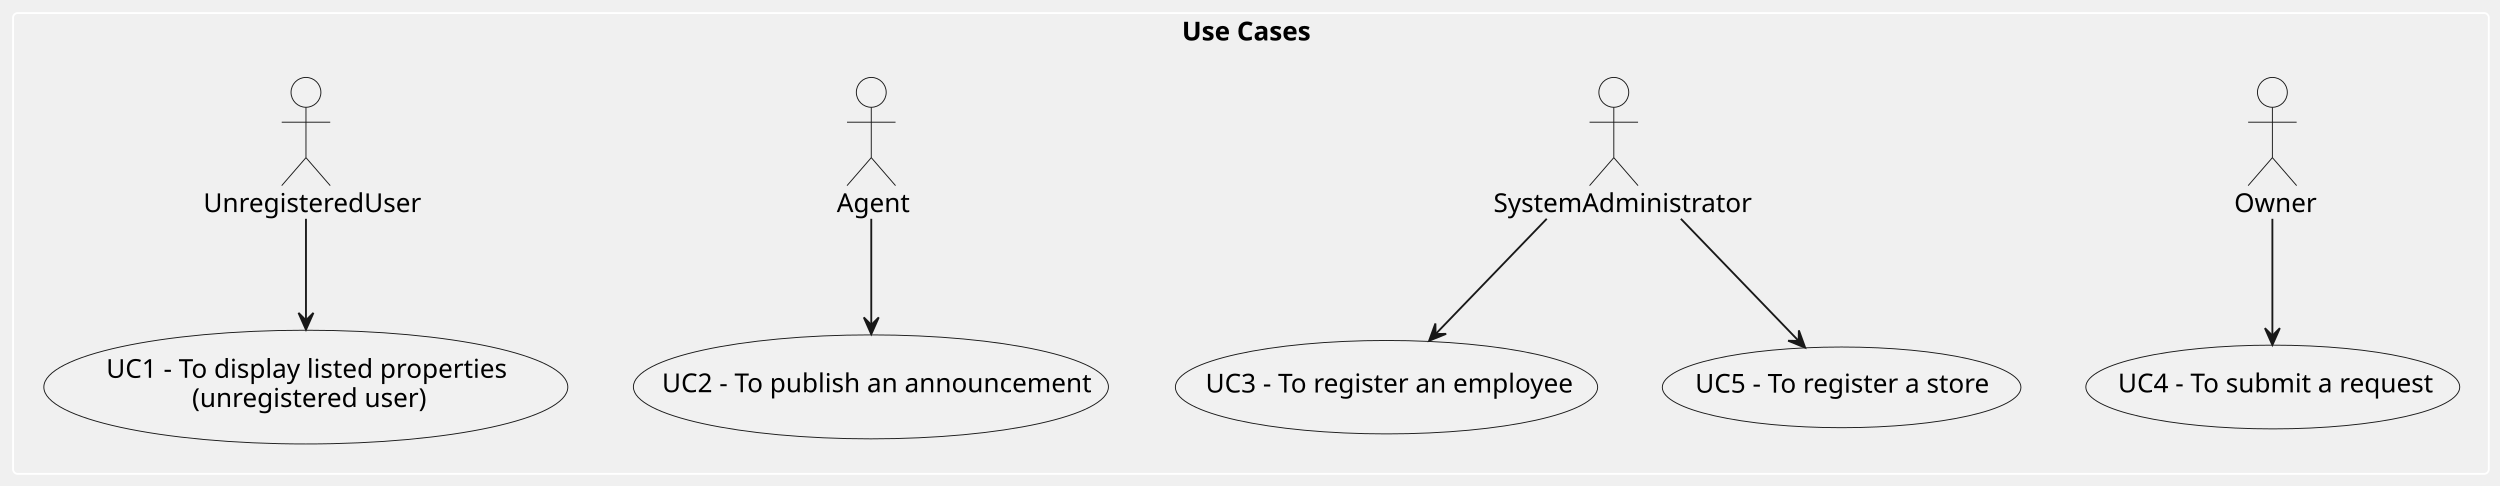
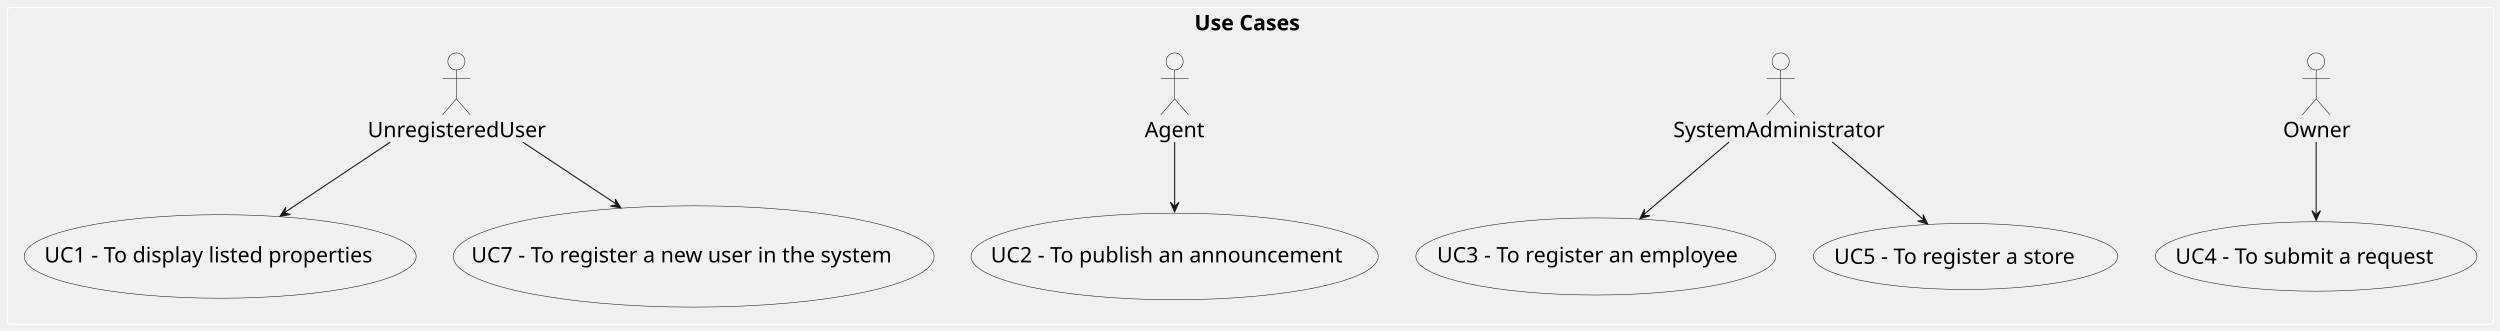
- <svg xmlns="http://www.w3.org/2000/svg" contentStyleType="text/css" height="260px" preserveAspectRatio="none" style="width:1340px;height:260px;background:#FFFFFF;" version="1.1" viewBox="0 0 1340 260" width="1340px" zoomAndPan="magnify">
+ <svg xmlns="http://www.w3.org/2000/svg" contentStyleType="text/css" height="309px" preserveAspectRatio="none" style="width:2339px;height:309px;background:#FFFFFF;" version="1.1" viewBox="0 0 2339 309" width="2339px" zoomAndPan="magnify">
  <defs />
  <g>
    <g id="cluster_usecases">
-       <rect fill="none" height="247" rx="2.5" ry="2.5" style="stroke:#FFFFFF;stroke-width:1.0;" width="1327" x="7" y="7" />
-       <text fill="#000000" font-family="sans-serif" font-size="14" font-weight="bold" lengthAdjust="spacing" textLength="74" x="633.5" y="21.674">Use Cases</text>
+       <rect fill="none" height="296.34" rx="2.5" ry="2.5" style="stroke:#FFFFFF;stroke-width:1.0;" width="2326" x="7" y="7" />
+       <text fill="#000000" font-family="sans-serif" font-size="20" font-weight="bold" lengthAdjust="spacing" textLength="105" x="1117.5" y="28.336">Use Cases</text>
    </g>
    <g id="elem_UC4">
-       <ellipse cx="1218.211" cy="207.442" fill="#F1F1F1" rx="100.211" ry="22.442" style="stroke:#181818;stroke-width:0.5;" />
-       <text fill="#000000" font-family="sans-serif" font-size="14" lengthAdjust="spacing" textLength="166" x="1135.211" y="210.296">UC4 - To submit a request</text>
+       <ellipse cx="2167.001" cy="239.948" fill="#F1F1F1" rx="150.441" ry="32.488" style="stroke:#181818;stroke-width:0.5;" />
+       <text fill="#000000" font-family="sans-serif" font-size="20" lengthAdjust="spacing" textLength="258" x="2035.286" y="246.751">UC4 - To submit a request</text>
    </g>
    <g id="elem_Owner">
-       <ellipse cx="1218" cy="49.5" fill="#F1F1F1" rx="8" ry="8" style="stroke:#181818;stroke-width:0.5;" />
-       <path d="M1218,57.5 L1218,84.5 M1205,65.5 L1231,65.5 M1218,84.5 L1205,99.5 M1218,84.5 L1231,99.5 " fill="none" style="stroke:#181818;stroke-width:0.5;" />
-       <text fill="#000000" font-family="sans-serif" font-size="14" lengthAdjust="spacing" textLength="41" x="1197.5" y="113.674">Owner</text>
+       <ellipse cx="2167" cy="57.5" fill="#F1F1F1" rx="8" ry="8" style="stroke:#181818;stroke-width:0.5;" />
+       <path d="M2167,65.5 L2167,92.5 M2154,73.5 L2180,73.5 M2167,92.5 L2154,107.5 M2167,92.5 L2180,107.5 " fill="none" style="stroke:#181818;stroke-width:0.5;" />
+       <text fill="#000000" font-family="sans-serif" font-size="20" lengthAdjust="spacing" textLength="62" x="2136" y="128.336">Owner</text>
    </g>
    <g id="elem_UC3">
-       <ellipse cx="743.172" cy="207.535" fill="#F1F1F1" rx="113.172" ry="25.035" style="stroke:#181818;stroke-width:0.5;" />
-       <text fill="#000000" font-family="sans-serif" font-size="14" lengthAdjust="spacing" textLength="194" x="646.172" y="210.388">UC3 - To register an employee</text>
+       <ellipse cx="1493.002" cy="239.948" fill="#F1F1F1" rx="168.342" ry="36.068" style="stroke:#181818;stroke-width:0.5;" />
+       <text fill="#000000" font-family="sans-serif" font-size="20" lengthAdjust="spacing" textLength="297" x="1344.502" y="245.507">UC3 - To register an employee</text>
    </g>
    <g id="elem_SystemAdministrator">
-       <ellipse cx="865" cy="49.5" fill="#F1F1F1" rx="8" ry="8" style="stroke:#181818;stroke-width:0.5;" />
-       <path d="M865,57.5 L865,84.5 M852,65.5 L878,65.5 M865,84.5 L852,99.5 M865,84.5 L878,99.5 " fill="none" style="stroke:#181818;stroke-width:0.5;" />
-       <text fill="#000000" font-family="sans-serif" font-size="14" lengthAdjust="spacing" textLength="129" x="800.5" y="113.674">SystemAdministrator</text>
+       <ellipse cx="1666" cy="57.5" fill="#F1F1F1" rx="8" ry="8" style="stroke:#181818;stroke-width:0.5;" />
+       <path d="M1666,65.5 L1666,92.5 M1653,73.5 L1679,73.5 M1666,92.5 L1653,107.5 M1666,92.5 L1679,107.5 " fill="none" style="stroke:#181818;stroke-width:0.5;" />
+       <text fill="#000000" font-family="sans-serif" font-size="20" lengthAdjust="spacing" textLength="201" x="1565.5" y="128.336">SystemAdministrator</text>
    </g>
    <g id="elem_UC5">
-       <ellipse cx="987.108" cy="207.622" fill="#F1F1F1" rx="96.108" ry="21.622" style="stroke:#181818;stroke-width:0.5;" />
-       <text fill="#000000" font-family="sans-serif" font-size="14" lengthAdjust="spacing" textLength="157" x="908.608" y="210.475">UC5 - To register a store</text>
+       <ellipse cx="1838.999" cy="239.948" fill="#F1F1F1" rx="142.439" ry="30.888" style="stroke:#181818;stroke-width:0.5;" />
+       <text fill="#000000" font-family="sans-serif" font-size="20" lengthAdjust="spacing" textLength="240" x="1715.999" y="246.866">UC5 - To register a store</text>
    </g>
    <g id="elem_UC2">
-       <ellipse cx="466.81" cy="207.362" fill="#F1F1F1" rx="127.31" ry="27.862" style="stroke:#181818;stroke-width:0.5;" />
-       <text fill="#000000" font-family="sans-serif" font-size="14" lengthAdjust="spacing" textLength="224" x="354.81" y="210.215">UC2 - To publish an announcement</text>
+       <ellipse cx="1098.998" cy="239.947" fill="#F1F1F1" rx="190.488" ry="40.498" style="stroke:#181818;stroke-width:0.5;" />
+       <text fill="#000000" font-family="sans-serif" font-size="20" lengthAdjust="spacing" textLength="344" x="926.998" y="245.506">UC2 - To publish an announcement</text>
    </g>
    <g id="elem_Agent">
-       <ellipse cx="467" cy="49.5" fill="#F1F1F1" rx="8" ry="8" style="stroke:#181818;stroke-width:0.5;" />
-       <path d="M467,57.5 L467,84.5 M454,65.5 L480,65.5 M467,84.5 L454,99.5 M467,84.5 L480,99.5 " fill="none" style="stroke:#181818;stroke-width:0.5;" />
-       <text fill="#000000" font-family="sans-serif" font-size="14" lengthAdjust="spacing" textLength="37" x="448.5" y="113.674">Agent</text>
+       <ellipse cx="1099" cy="57.5" fill="#F1F1F1" rx="8" ry="8" style="stroke:#181818;stroke-width:0.5;" />
+       <path d="M1099,65.5 L1099,92.5 M1086,73.5 L1112,73.5 M1099,92.5 L1086,107.5 M1099,92.5 L1112,107.5 " fill="none" style="stroke:#181818;stroke-width:0.5;" />
+       <text fill="#000000" font-family="sans-serif" font-size="20" lengthAdjust="spacing" textLength="56" x="1071" y="128.336">Agent</text>
    </g>
    <g id="elem_UC1">
-       <ellipse cx="163.922" cy="207.484" fill="#F1F1F1" rx="140.422" ry="30.484" style="stroke:#181818;stroke-width:0.5;" />
-       <text fill="#000000" font-family="sans-serif" font-size="14" lengthAdjust="spacing" textLength="210" x="56.922" y="202.518">UC1 - To display listed properties</text>
-       <text fill="#000000" font-family="sans-serif" font-size="14" lengthAdjust="spacing" textLength="122" x="102.922" y="218.158">(unregistered user)</text>
+       <ellipse cx="206.003" cy="239.946" fill="#F1F1F1" rx="183.383" ry="39.077" style="stroke:#181818;stroke-width:0.5;" />
+       <text fill="#000000" font-family="sans-serif" font-size="20" lengthAdjust="spacing" textLength="329" x="41.503" y="245.505">UC1 - To display listed properties</text>
    </g>
    <g id="elem_UnregisteredUser">
-       <ellipse cx="164" cy="49.5" fill="#F1F1F1" rx="8" ry="8" style="stroke:#181818;stroke-width:0.5;" />
-       <path d="M164,57.5 L164,84.5 M151,65.5 L177,65.5 M164,84.5 L151,99.5 M164,84.5 L177,99.5 " fill="none" style="stroke:#181818;stroke-width:0.5;" />
-       <text fill="#000000" font-family="sans-serif" font-size="14" lengthAdjust="spacing" textLength="110" x="109" y="113.674">UnregisteredUser</text>
+       <ellipse cx="427" cy="57.5" fill="#F1F1F1" rx="8" ry="8" style="stroke:#181818;stroke-width:0.5;" />
+       <path d="M427,65.5 L427,92.5 M414,73.5 L440,73.5 M427,92.5 L414,107.5 M427,92.5 L440,107.5 " fill="none" style="stroke:#181818;stroke-width:0.5;" />
+       <text fill="#000000" font-family="sans-serif" font-size="20" lengthAdjust="spacing" textLength="166" x="344" y="128.336">UnregisteredUser</text>
+     </g>
+     <g id="elem_UC7">
+       <ellipse cx="649.004" cy="239.951" fill="#F1F1F1" rx="224.954" ry="47.391" style="stroke:#181818;stroke-width:0.5;" />
+       <text fill="#000000" font-family="sans-serif" font-size="20" lengthAdjust="spacing" textLength="416" x="441.004" y="245.509">UC7 -  To register a new user in the system</text>
    </g>
    <g id="link_Owner_UC4">
-       <path d="M1218,117.27 C1218,137.22 1218,161.33 1218,179.47 " fill="none" id="Owner-to-UC4" style="stroke:#181818;stroke-width:1.0;" />
-       <polygon fill="#181818" points="1218,184.89,1222,175.89,1218,179.89,1214,175.89,1218,184.89" style="stroke:#181818;stroke-width:1.0;" />
+       <path d="M2167,132.78 C2167,154.23 2167,180.32 2167,201.27 " fill="none" id="Owner-to-UC4" style="stroke:#181818;stroke-width:1.0;" />
+       <polygon fill="#181818" points="2167,206.03,2171,197.03,2167,201.03,2163,197.03,2167,206.03" style="stroke:#181818;stroke-width:1.0;" />
    </g>
    <g id="link_SystemAdministrator_UC3">
-       <path d="M829.06,117.27 C810.11,136.92 787.25,160.62 769.86,178.65 " fill="none" id="SystemAdministrator-to-UC3" style="stroke:#181818;stroke-width:1.0;" />
-       <polygon fill="#181818" points="766.01,182.64,775.137,178.938,769.481,179.041,769.378,173.385,766.01,182.64" style="stroke:#181818;stroke-width:1.0;" />
+       <path d="M1617.81,132.78 C1592.77,154.07 1562.37,179.94 1537.84,200.8 " fill="none" id="SystemAdministrator-to-UC3" style="stroke:#181818;stroke-width:1.0;" />
+       <polygon fill="#181818" points="1534.33,204.64,1543.779,201.861,1538.14,201.403,1538.599,195.764,1534.33,204.64" style="stroke:#181818;stroke-width:1.0;" />
    </g>
    <g id="link_SystemAdministrator_UC5">
-       <path d="M900.94,117.27 C921.2,138.27 945.92,163.9 963.66,182.3 " fill="none" id="SystemAdministrator-to-UC5" style="stroke:#181818;stroke-width:1.0;" />
-       <polygon fill="#181818" points="967.56,186.34,964.192,177.085,964.089,182.741,958.433,182.638,967.56,186.34" style="stroke:#181818;stroke-width:1.0;" />
+       <path d="M1714.19,132.78 C1741.31,155.85 1774.74,184.28 1800.17,205.92 " fill="none" id="SystemAdministrator-to-UC5" style="stroke:#181818;stroke-width:1.0;" />
+       <polygon fill="#181818" points="1803.5,209.6,1799.231,200.724,1799.69,206.363,1794.051,206.821,1803.5,209.6" style="stroke:#181818;stroke-width:1.0;" />
    </g>
    <g id="link_Agent_UC2">
-       <path d="M467,117.27 C467,135.23 467,156.58 467,173.89 " fill="none" id="Agent-to-UC2" style="stroke:#181818;stroke-width:1.0;" />
-       <polygon fill="#181818" points="467,179.13,471,170.13,467,174.13,463,170.13,467,179.13" style="stroke:#181818;stroke-width:1.0;" />
+       <path d="M1099,132.78 C1099,151.58 1099,173.95 1099,193.29 " fill="none" id="Agent-to-UC2" style="stroke:#181818;stroke-width:1.0;" />
+       <polygon fill="#181818" points="1099,198.19,1103,189.19,1099,193.19,1095,189.19,1099,198.19" style="stroke:#181818;stroke-width:1.0;" />
    </g>
    <g id="link_UnregisteredUser_UC1">
-       <path d="M164,117.27 C164,134.44 164,154.71 164,171.58 " fill="none" id="UnregisteredUser-to-UC1" style="stroke:#181818;stroke-width:1.0;" />
-       <polygon fill="#181818" points="164,176.7,168,167.7,164,171.7,160,167.7,164,176.7" style="stroke:#181818;stroke-width:1.0;" />
+       <path d="M365.15,132.97 C334.12,153.63 296.69,178.56 265.93,199.04 " fill="none" id="UnregisteredUser-to-UC1" style="stroke:#181818;stroke-width:1.0;" />
+       <polygon fill="#181818" points="262.06,202.29,271.767,200.626,266.22,199.517,267.33,193.97,262.06,202.29" style="stroke:#181818;stroke-width:1.0;" />
+     </g>
+     <g id="link_UnregisteredUser_UC7">
+       <path d="M489.13,132.97 C516.42,151.06 548.62,172.41 576.95,191.19 " fill="none" id="UnregisteredUser-to-UC7" style="stroke:#181818;stroke-width:1.0;" />
+       <polygon fill="#181818" points="580.82,194.42,575.53,186.112,576.653,191.656,571.109,192.779,580.82,194.42" style="stroke:#181818;stroke-width:1.0;" />
    </g>
  </g>
</svg>
